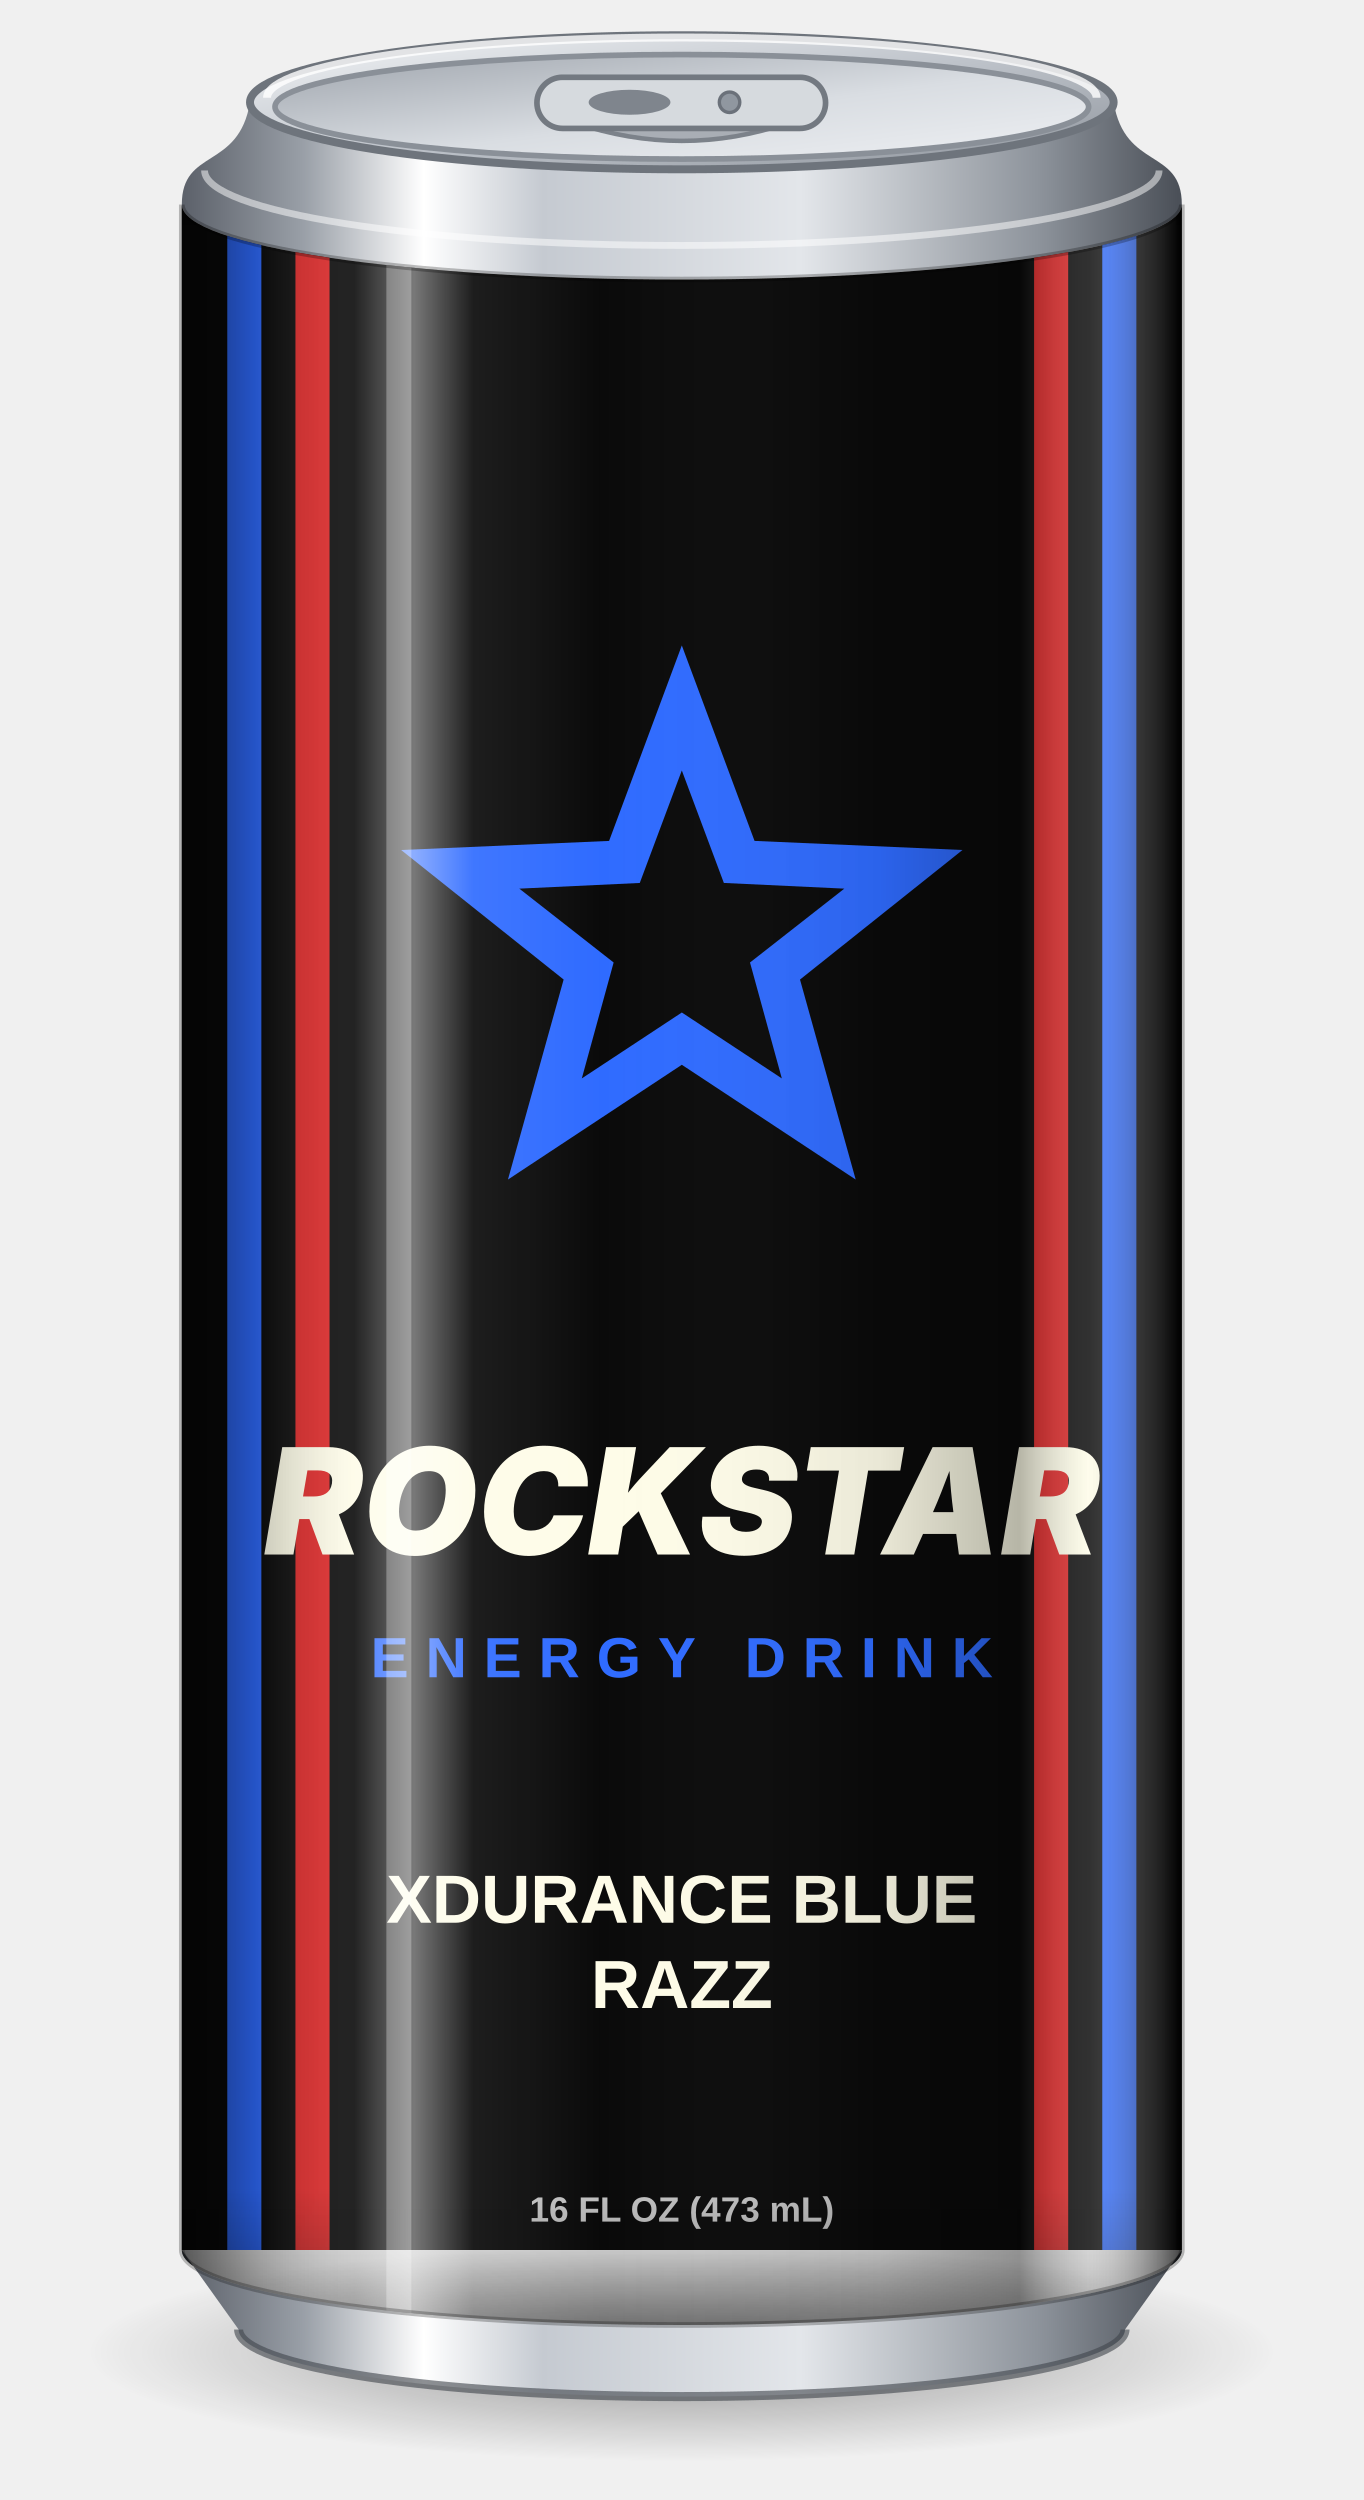
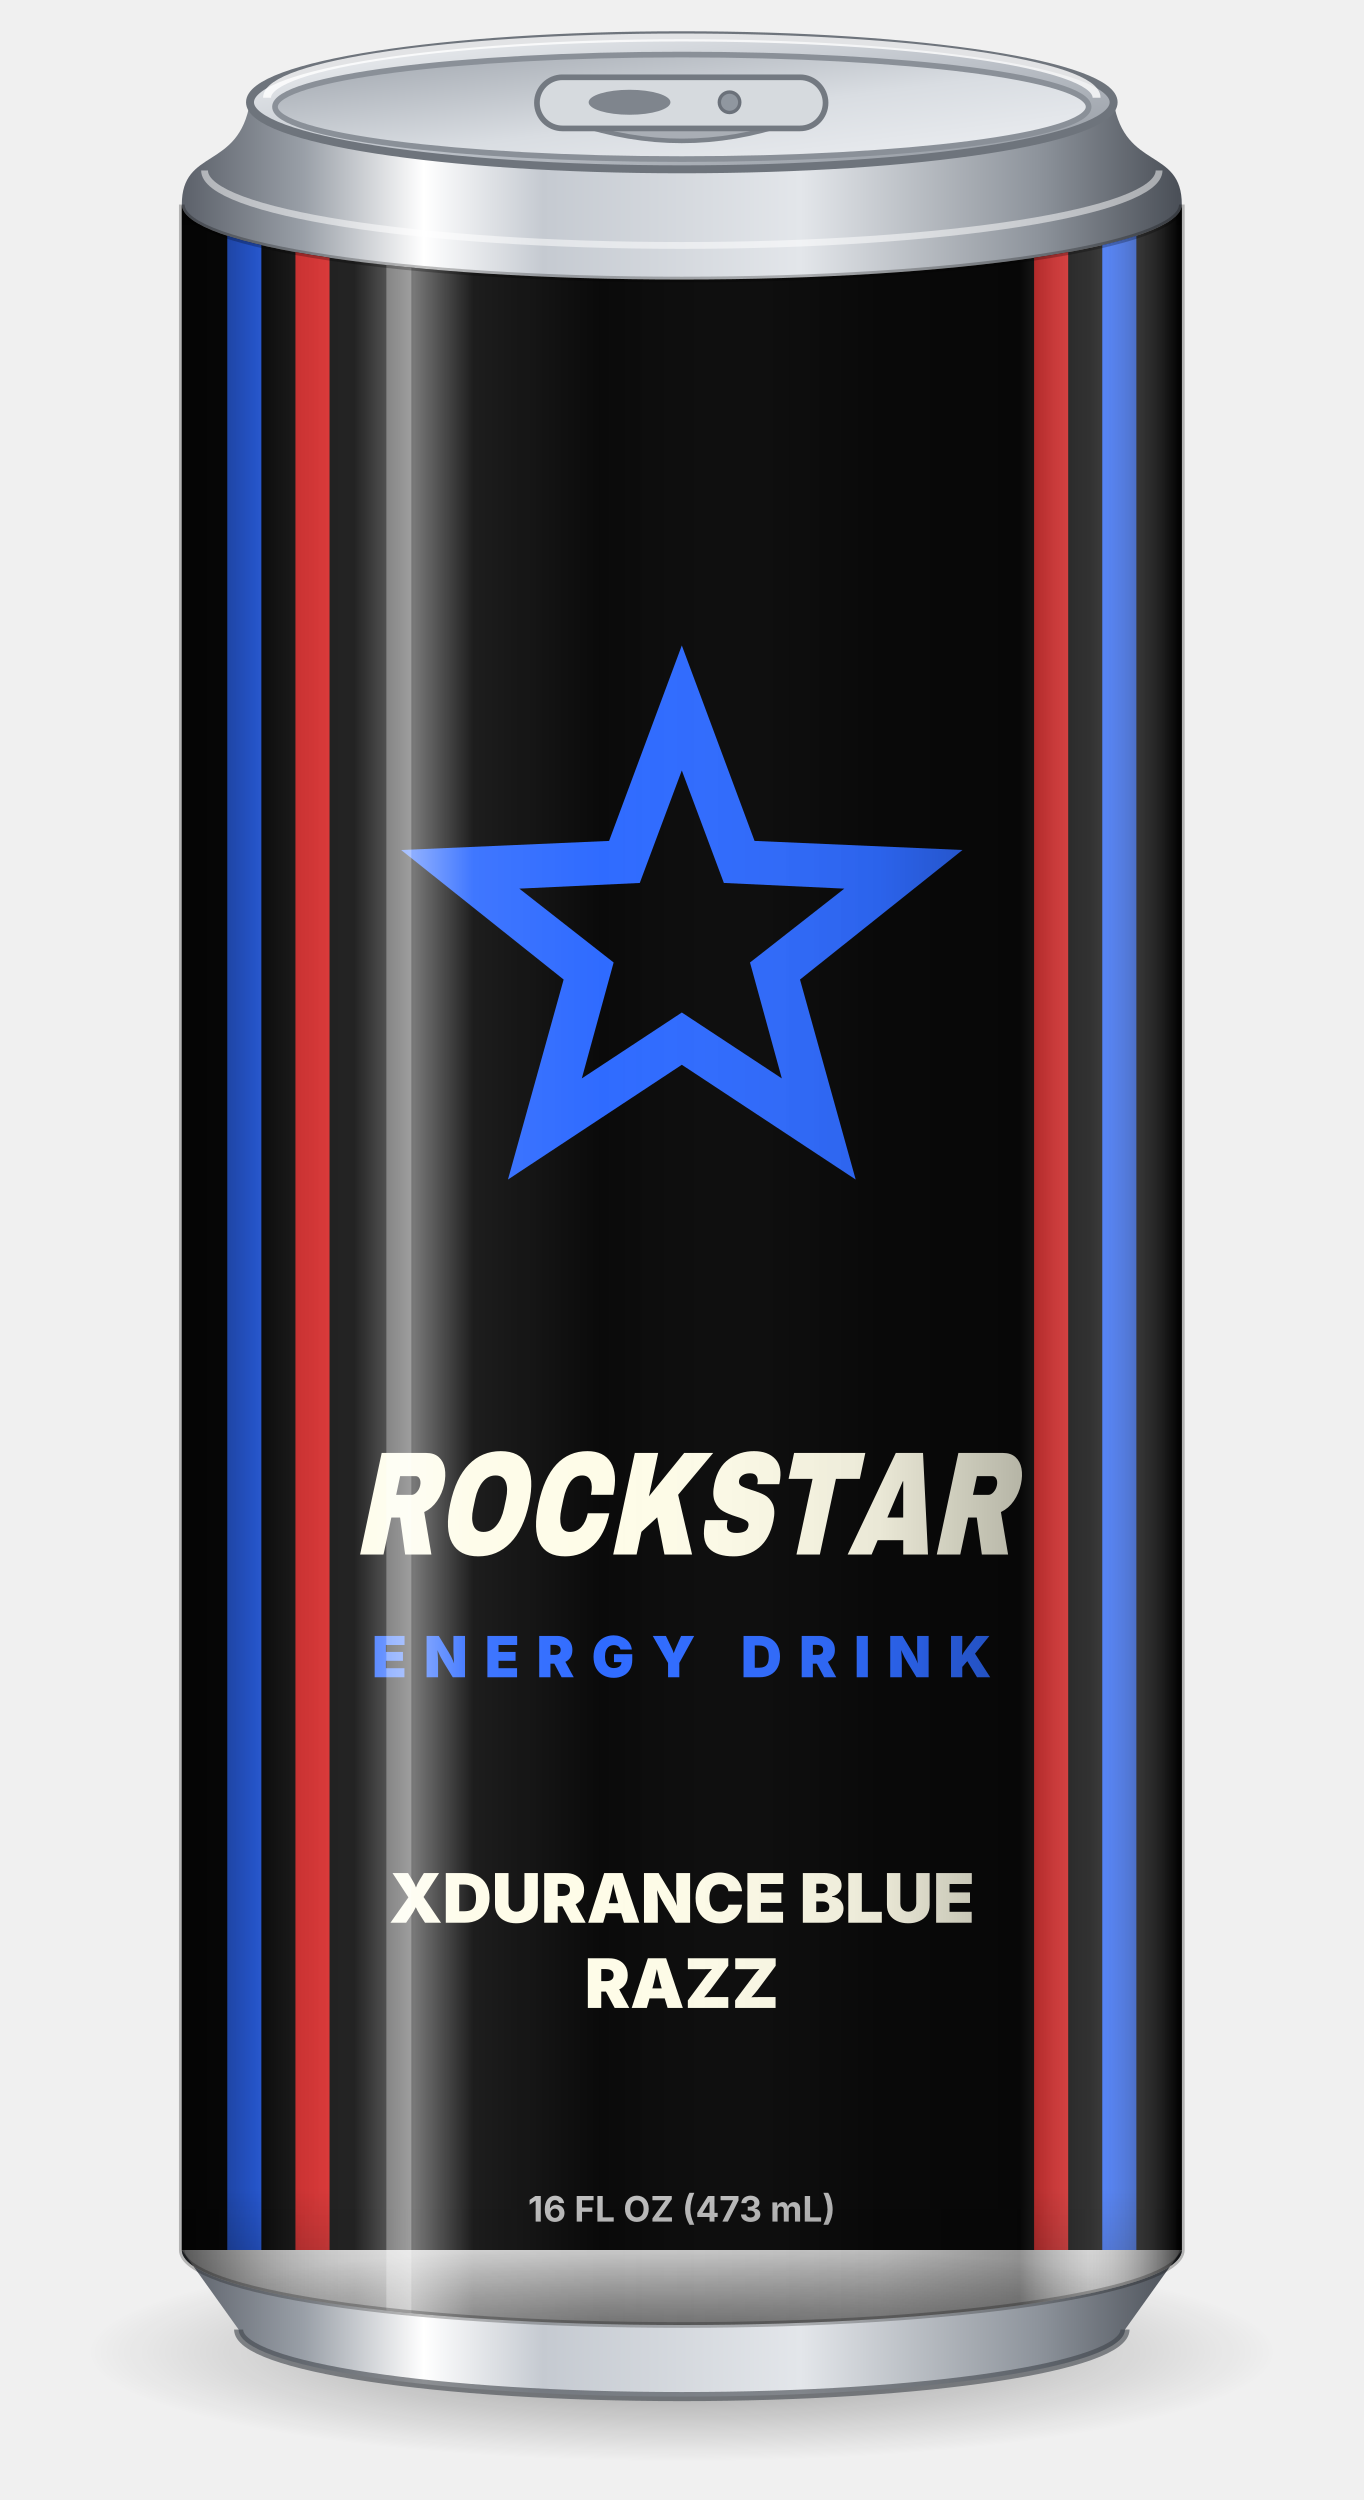
<svg xmlns="http://www.w3.org/2000/svg" viewBox="0 0 120 220" width="120" height="220" role="img" aria-label="Rockstar Xdurance Blue Razz can, Second Wind art">
  <defs>
    <linearGradient id="shade-rockstar-xdurance-blue-razz" x1="0" x2="1">
      <stop offset="0" stop-color="#000" stop-opacity="0.55" />
      <stop offset="0.07" stop-color="#000" stop-opacity="0.22" />
      <stop offset="0.17" stop-color="#fff" stop-opacity="0.10" />
      <stop offset="0.23" stop-color="#fff" stop-opacity="0.45" />
      <stop offset="0.29" stop-color="#fff" stop-opacity="0.08" />
      <stop offset="0.42" stop-color="#fff" stop-opacity="0" />
      <stop offset="0.70" stop-color="#000" stop-opacity="0.08" />
      <stop offset="0.84" stop-color="#000" stop-opacity="0.28" />
      <stop offset="0.91" stop-color="#fff" stop-opacity="0.16" />
      <stop offset="1" stop-color="#000" stop-opacity="0.62" />
    </linearGradient>
    <linearGradient id="vshade-rockstar-xdurance-blue-razz" x1="0" y1="0" x2="0" y2="1">
      <stop offset="0" stop-color="#000" stop-opacity="0.28" />
      <stop offset="0.05" stop-color="#000" stop-opacity="0" />
      <stop offset="0.94" stop-color="#000" stop-opacity="0" />
      <stop offset="1" stop-color="#000" stop-opacity="0.32" />
    </linearGradient>
    <linearGradient id="metal-rockstar-xdurance-blue-razz" x1="0" x2="1">
      <stop offset="0" stop-color="#5d626b" />
      <stop offset="0.12" stop-color="#9aa0a8" />
      <stop offset="0.24" stop-color="#ffffff" />
      <stop offset="0.36" stop-color="#c5cad1" />
      <stop offset="0.62" stop-color="#e3e6ea" />
      <stop offset="0.86" stop-color="#8d939b" />
      <stop offset="1" stop-color="#4b5058" />
    </linearGradient>
    <linearGradient id="lid-rockstar-xdurance-blue-razz" x1="0" y1="0" x2="1" y2="1">
      <stop offset="0" stop-color="#f4f6f8" />
      <stop offset="0.5" stop-color="#bfc4cb" />
      <stop offset="1" stop-color="#8e949c" />
    </linearGradient>
    <linearGradient id="well-rockstar-xdurance-blue-razz" x1="0" y1="0" x2="1" y2="1">
      <stop offset="0" stop-color="#9ea4ac" />
      <stop offset="0.55" stop-color="#d9dde2" />
      <stop offset="1" stop-color="#eef0f3" />
    </linearGradient>
    <radialGradient id="floor-rockstar-xdurance-blue-razz">
      <stop offset="0" stop-color="#000" stop-opacity="0.4" />
      <stop offset="1" stop-color="#000" stop-opacity="0" />
    </radialGradient>
    <clipPath id="body-rockstar-xdurance-blue-razz">
      <path d="M16 18 A44.0 6.6 0 0 0 104 18 L104 198 A44.0 6.6 0 0 1 16 198 Z" />
    </clipPath>
  </defs>
  <ellipse cx="60.0" cy="207" rx="52.0" ry="9.6" fill="url(#floor-rockstar-xdurance-blue-razz)" />
  <path d="M16 198 A44.0 6.6 0 0 0 104 198 L99 205 A39.0 5.9 0 0 1 21 205 Z" fill="url(#metal-rockstar-xdurance-blue-razz)" />
  <path d="M21 205 A39.0 5.9 0 0 0 99 205" stroke="#3f444b" stroke-width="0.8" fill="none" opacity="0.6" />
  <path d="M16 18 C16 13,21 15,22 9 L98 9 C99 15,104 13,104 18 A44.0 6.6 0 0 1 16 18 Z" fill="url(#metal-rockstar-xdurance-blue-razz)" />
  <path d="M18 15 A42.0 6.6 0 0 0 102 15" stroke="#fff" stroke-width="0.6" fill="none" opacity="0.5" />
  <g clip-path="url(#body-rockstar-xdurance-blue-razz)">
    <rect x="16" y="18" width="88" height="180" fill="#0a0a0a" />
    <rect x="20" y="18" width="3" height="180" fill="#2f6bff" />
    <rect x="97" y="18" width="3" height="180" fill="#2f6bff" />
    <rect x="26" y="18" width="3" height="180" fill="#dc2626" />
    <rect x="91" y="18" width="3" height="180" fill="#dc2626" />
    <polygon points="60.0,56.8 66.4,74.0 84.7,74.8 70.4,86.2 75.3,103.8 60.0,93.7 44.7,103.8 49.6,86.2 35.3,74.8 53.6,74.0" fill="#2f6bff" />
    <polygon points="60.0,67.8 63.7,77.7 74.3,78.2 66.0,84.7 68.8,94.9 60.0,89.1 51.2,94.9 54.0,84.7 45.7,78.2 56.3,77.7" fill="#0a0a0a" />
-     <text x="60.0" y="136.8" font-family="'Arial Black','Inter Black','Helvetica Neue',Arial,sans-serif" font-size="13" font-weight="900" text-anchor="middle" fill="#fefce8" textLength="58.0" lengthAdjust="spacingAndGlyphs" font-style="italic">ROCKSTAR</text>
-     <text x="60.0" y="147.6" font-family="'Helvetica Neue',Arial,Inter,sans-serif" font-size="5" font-weight="900" text-anchor="middle" fill="#2f6bff" letter-spacing="1.5">ENERGY DRINK</text>
-     <text x="60.0" y="169.2" font-family="'Helvetica Neue',Arial,Inter,sans-serif" font-size="6" font-weight="900" text-anchor="middle" fill="#fefce8">XDURANCE BLUE</text>
-     <text x="60.0" y="176.7" font-family="'Helvetica Neue',Arial,Inter,sans-serif" font-size="6" font-weight="900" text-anchor="middle" fill="#fefce8">RAZZ</text>
-     <text x="60.0" y="195.5" font-family="'Helvetica Neue',Arial,Inter,sans-serif" font-size="3.1" font-weight="700" text-anchor="middle" fill="#ffffff" opacity="0.75">16 FL OZ (473 mL)</text>
+     <path transform="translate(31.00 136.80) skewX(-12) scale(0.7171 1)" d="M7.72 -3.74 9.71 0H6.49L4.9 -3.26H3.83V0H0.96V-8.94H6.43Q7.4 -8.94 8.08 -8.57Q8.76 -8.2 9.11 -7.57Q9.45 -6.94 9.45 -6.2Q9.45 -5.38 9.01 -4.72Q8.57 -4.06 7.72 -3.74ZM5.72 -6.9H3.83V-5.25H5.72Q6.06 -5.25 6.29 -5.49Q6.53 -5.73 6.53 -6.08Q6.53 -6.43 6.29 -6.67Q6.06 -6.9 5.72 -6.9ZM20.36 -4.47Q20.36 -2.21 19.1 -1.03Q17.84 0.16 15.52 0.16Q13.21 0.16 11.95 -1.02Q10.7 -2.2 10.7 -4.47Q10.7 -6.75 11.95 -7.92Q13.21 -9.1 15.52 -9.1Q17.84 -9.1 19.1 -7.92Q20.36 -6.73 20.36 -4.47ZM13.64 -4.89V-4.06Q13.64 -3.11 14.12 -2.55Q14.6 -1.99 15.52 -1.99Q16.45 -1.99 16.93 -2.55Q17.42 -3.11 17.42 -4.06V-4.89Q17.42 -5.84 16.93 -6.4Q16.45 -6.96 15.52 -6.96Q14.6 -6.96 14.12 -6.4Q13.64 -5.84 13.64 -4.89ZM30.47 -5.26H27.73Q27.73 -6.04 27.32 -6.5Q26.91 -6.96 26.16 -6.96Q25.28 -6.96 24.88 -6.41Q24.47 -5.86 24.47 -4.89V-4.06Q24.47 -3.09 24.88 -2.54Q25.28 -1.99 26.13 -1.99Q26.96 -1.99 27.39 -2.42Q27.82 -2.85 27.82 -3.63H30.47Q30.47 -1.79 29.35 -0.82Q28.22 0.16 26.17 0.16Q23.88 0.16 22.7 -1.01Q21.53 -2.18 21.53 -4.47Q21.53 -6.76 22.7 -7.93Q23.88 -9.1 26.17 -9.1Q28.16 -9.1 29.31 -8.11Q30.47 -7.11 30.47 -5.26ZM38.08 -8.94H41.64L38.43 -5.26L41.7 0H38.31L36.45 -3.28L34.89 -2V0H32.02V-8.94H34.89V-5.12ZM50.56 -6.34V-6.19H47.87V-6.24Q47.87 -6.63 47.58 -6.89Q47.29 -7.15 46.71 -7.15Q46.14 -7.15 45.83 -6.98Q45.53 -6.81 45.53 -6.56Q45.53 -6.21 45.94 -6.04Q46.36 -5.88 47.28 -5.69Q48.36 -5.47 49.06 -5.23Q49.75 -4.99 50.27 -4.45Q50.79 -3.9 50.8 -2.96Q50.8 -1.38 49.73 -0.61Q48.66 0.16 46.86 0.16Q44.77 0.16 43.61 -0.55Q42.44 -1.25 42.44 -3.03H45.16Q45.16 -2.35 45.51 -2.13Q45.86 -1.9 46.6 -1.9Q47.15 -1.9 47.51 -2.02Q47.87 -2.13 47.87 -2.5Q47.87 -2.82 47.47 -2.98Q47.07 -3.15 46.18 -3.33Q45.08 -3.56 44.37 -3.82Q43.65 -4.07 43.12 -4.65Q42.59 -5.24 42.59 -6.24Q42.59 -7.71 43.73 -8.4Q44.86 -9.1 46.6 -9.1Q48.32 -9.1 49.43 -8.4Q50.53 -7.71 50.56 -6.34ZM57.38 -6.66V0H54.51V-6.66H51.57V-8.94H60.31V-6.66ZM67.61 0 67.24 -1.26H64.1L63.73 0H60.79L64.05 -8.94H67.39L70.65 0ZM64.7 -3.26H66.64L65.7 -6.45H65.65ZM78.49 -3.74 80.48 0H77.26L75.67 -3.26H74.61V0H71.73V-8.94H77.21Q78.17 -8.94 78.85 -8.57Q79.53 -8.2 79.88 -7.57Q80.22 -6.94 80.22 -6.2Q80.22 -5.38 79.78 -4.72Q79.34 -4.06 78.49 -3.74ZM76.49 -6.9H74.61V-5.25H76.49Q76.83 -5.25 77.06 -5.49Q77.3 -5.73 77.3 -6.08Q77.3 -6.43 77.06 -6.67Q76.83 -6.9 76.49 -6.9Z" fill="#fefce8" />
+     <path transform="translate(32.74 147.60) scale(1 1)" d="M0.23 0V-3.64H2.86V-2.84H1.22V-2.23H2.72V-1.45H1.22V-0.8H2.85V0ZM4.8 0V-3.64H5.87L6.74 -2.21Q6.85 -2.02 6.95 -1.84Q7.05 -1.65 7.14 -1.43Q7.23 -1.21 7.33 -0.91H7.24Q7.23 -1.11 7.21 -1.37Q7.19 -1.63 7.18 -1.88Q7.16 -2.13 7.16 -2.3V-3.64H8.18V0H7.1L6.29 -1.33Q6.16 -1.56 6.05 -1.75Q5.95 -1.95 5.85 -2.17Q5.76 -2.39 5.63 -2.68H5.74Q5.76 -2.42 5.77 -2.17Q5.79 -1.91 5.8 -1.69Q5.81 -1.48 5.81 -1.33V0ZM10.15 0V-3.64H12.77V-2.84H11.13V-2.23H12.63V-1.45H11.13V-0.8H12.76V0ZM14.71 0V-3.64H16.28Q16.68 -3.64 16.99 -3.49Q17.29 -3.34 17.46 -3.07Q17.63 -2.79 17.63 -2.4Q17.63 -2.01 17.46 -1.74Q17.28 -1.47 16.97 -1.34Q16.66 -1.2 16.24 -1.2H15.31V-1.97H16.04Q16.22 -1.97 16.34 -2.01Q16.47 -2.06 16.53 -2.15Q16.6 -2.25 16.6 -2.4Q16.6 -2.56 16.53 -2.66Q16.47 -2.75 16.34 -2.8Q16.22 -2.85 16.04 -2.85H15.7V0ZM16.68 0 15.79 -1.67H16.84L17.75 0ZM21.27 0.05Q20.74 0.05 20.34 -0.18Q19.94 -0.4 19.71 -0.82Q19.49 -1.24 19.49 -1.81Q19.49 -2.41 19.73 -2.83Q19.97 -3.25 20.37 -3.47Q20.77 -3.69 21.26 -3.69Q21.59 -3.69 21.86 -3.59Q22.14 -3.5 22.35 -3.33Q22.57 -3.17 22.7 -2.94Q22.83 -2.71 22.86 -2.44H21.86Q21.84 -2.53 21.79 -2.6Q21.74 -2.68 21.67 -2.73Q21.59 -2.78 21.5 -2.8Q21.4 -2.83 21.28 -2.83Q21.04 -2.83 20.86 -2.71Q20.69 -2.59 20.59 -2.37Q20.5 -2.14 20.5 -1.83Q20.5 -1.51 20.59 -1.28Q20.68 -1.05 20.85 -0.93Q21.02 -0.81 21.28 -0.81Q21.5 -0.81 21.65 -0.88Q21.8 -0.94 21.88 -1.06Q21.95 -1.18 21.95 -1.35L22.12 -1.33H21.29V-2.03H22.9V-1.53Q22.9 -1.03 22.69 -0.68Q22.48 -0.32 22.11 -0.14Q21.74 0.05 21.27 0.05ZM26.05 0V-1.26L24.7 -3.64H25.86L26.38 -2.54Q26.46 -2.39 26.51 -2.23Q26.57 -2.08 26.63 -1.88H26.48Q26.54 -2.08 26.59 -2.23Q26.64 -2.39 26.71 -2.54L27.2 -3.64H28.35L27.04 -1.26V0ZM34.1 0H33.1V-0.84H34.06Q34.33 -0.84 34.52 -0.93Q34.71 -1.01 34.81 -1.22Q34.91 -1.44 34.91 -1.82Q34.91 -2.2 34.81 -2.41Q34.71 -2.62 34.51 -2.71Q34.31 -2.8 34.03 -2.8H33.09V-3.64H34.08Q34.64 -3.64 35.05 -3.42Q35.46 -3.2 35.68 -2.79Q35.9 -2.39 35.9 -1.82Q35.9 -1.25 35.68 -0.84Q35.46 -0.43 35.06 -0.22Q34.65 0 34.1 0ZM33.68 -3.64V0H32.69V-3.64ZM37.81 0V-3.64H39.38Q39.78 -3.64 40.08 -3.49Q40.39 -3.34 40.56 -3.07Q40.73 -2.79 40.73 -2.4Q40.73 -2.01 40.55 -1.74Q40.38 -1.47 40.07 -1.34Q39.76 -1.2 39.34 -1.2H38.4V-1.97H39.14Q39.32 -1.97 39.44 -2.01Q39.57 -2.06 39.63 -2.15Q39.7 -2.25 39.7 -2.4Q39.7 -2.56 39.63 -2.66Q39.57 -2.75 39.44 -2.8Q39.32 -2.85 39.14 -2.85H38.79V0ZM39.78 0 38.89 -1.67H39.94L40.85 0ZM43.63 -3.64V0H42.65V-3.64ZM45.6 0V-3.64H46.68L47.54 -2.21Q47.66 -2.02 47.75 -1.84Q47.85 -1.65 47.94 -1.43Q48.03 -1.21 48.13 -0.91H48.04Q48.03 -1.11 48.01 -1.37Q48 -1.63 47.98 -1.88Q47.97 -2.13 47.97 -2.3V-3.64H48.98V0H47.91L47.1 -1.33Q46.96 -1.56 46.86 -1.75Q46.76 -1.95 46.66 -2.17Q46.56 -2.39 46.44 -2.68H46.54Q46.56 -2.42 46.58 -2.17Q46.6 -1.91 46.61 -1.69Q46.62 -1.48 46.62 -1.33V0ZM51.7 -0.64V-1.47Q51.8 -1.7 51.9 -1.89Q51.99 -2.07 52.12 -2.26Q52.25 -2.45 52.44 -2.7L53.16 -3.64H54.33L52.81 -1.77L52.72 -1.8ZM50.95 0V-3.64H51.94V-2.86L51.92 -1.81L51.94 -1.33V0ZM53.24 0 52.36 -1.46 52.99 -2.19 54.4 0Z" fill="#2f6bff" />
+     <path transform="translate(34.23 169.20) scale(1 1)" d="M0.13 0 2.02 -2.67V-1.76L0.31 -4.37H1.68L2.03 -3.8Q2.16 -3.59 2.25 -3.4Q2.33 -3.21 2.4 -3.04Q2.47 -2.87 2.55 -2.73H2.19Q2.28 -2.87 2.35 -3.04Q2.42 -3.21 2.5 -3.4Q2.59 -3.59 2.72 -3.8L3.07 -4.37H4.41L2.76 -1.83V-2.68L4.58 0H3.17L2.69 -0.75Q2.58 -0.94 2.51 -1.06Q2.44 -1.19 2.4 -1.29Q2.35 -1.4 2.28 -1.51H2.43Q2.37 -1.4 2.32 -1.29Q2.27 -1.19 2.2 -1.06Q2.14 -0.93 2.01 -0.75L1.51 0ZM6.68 0H5.48V-1.01H6.63Q6.96 -1.01 7.19 -1.11Q7.42 -1.21 7.54 -1.47Q7.66 -1.73 7.66 -2.18Q7.66 -2.64 7.54 -2.89Q7.41 -3.15 7.18 -3.25Q6.94 -3.36 6.6 -3.36H5.47V-4.37H6.66Q7.34 -4.37 7.83 -4.1Q8.31 -3.84 8.58 -3.35Q8.85 -2.86 8.85 -2.18Q8.85 -1.5 8.58 -1.01Q8.32 -0.52 7.83 -0.26Q7.34 0 6.68 0ZM6.18 -4.37V0H5V-4.37ZM11.21 0.05Q10.65 0.05 10.23 -0.15Q9.81 -0.34 9.57 -0.71Q9.33 -1.07 9.33 -1.57V-4.37H10.52V-1.67Q10.52 -1.46 10.61 -1.31Q10.7 -1.15 10.86 -1.06Q11.01 -0.97 11.21 -0.97Q11.42 -0.97 11.58 -1.06Q11.74 -1.15 11.83 -1.31Q11.92 -1.46 11.92 -1.67V-4.37H13.1V-1.57Q13.1 -1.07 12.86 -0.71Q12.63 -0.34 12.2 -0.15Q11.78 0.05 11.21 0.05ZM13.66 0V-4.37H15.54Q16.03 -4.37 16.4 -4.19Q16.76 -4.01 16.96 -3.68Q17.17 -3.35 17.17 -2.88Q17.17 -2.41 16.96 -2.09Q16.75 -1.77 16.38 -1.61Q16 -1.44 15.5 -1.44H14.38V-2.36H15.26Q15.47 -2.36 15.62 -2.41Q15.77 -2.47 15.85 -2.58Q15.93 -2.7 15.93 -2.88Q15.93 -3.07 15.85 -3.19Q15.77 -3.3 15.62 -3.36Q15.47 -3.42 15.26 -3.42H14.85V0ZM16.03 0 14.96 -2H16.22L17.31 0ZM17.53 0 18.94 -4.37H20.56L22.03 0H20.68L20.18 -1.69Q20.01 -2.24 19.87 -2.84Q19.73 -3.43 19.6 -4.02H19.87Q19.74 -3.43 19.62 -2.84Q19.49 -2.24 19.33 -1.69L18.85 0ZM18.57 -0.84V-1.72H20.98V-0.84ZM22.44 0V-4.37H23.73L24.77 -2.65Q24.91 -2.43 25.02 -2.21Q25.14 -1.98 25.25 -1.72Q25.36 -1.45 25.47 -1.09H25.37Q25.36 -1.33 25.33 -1.64Q25.31 -1.95 25.29 -2.25Q25.28 -2.56 25.28 -2.77V-4.37H26.5V0H25.21L24.24 -1.59Q24.07 -1.87 23.95 -2.1Q23.82 -2.34 23.71 -2.6Q23.59 -2.87 23.44 -3.21H23.57Q23.59 -2.9 23.61 -2.6Q23.63 -2.29 23.65 -2.03Q23.66 -1.77 23.66 -1.59V0ZM29.09 0.06Q28.49 0.06 28.01 -0.2Q27.54 -0.46 27.26 -0.96Q26.98 -1.46 26.98 -2.18Q26.98 -2.91 27.26 -3.41Q27.54 -3.91 28.02 -4.17Q28.5 -4.42 29.09 -4.42Q29.49 -4.42 29.84 -4.31Q30.18 -4.2 30.44 -3.99Q30.7 -3.78 30.86 -3.47Q31.03 -3.17 31.07 -2.77H29.87Q29.85 -2.91 29.79 -3.03Q29.73 -3.14 29.64 -3.22Q29.55 -3.3 29.42 -3.35Q29.29 -3.39 29.12 -3.39Q28.83 -3.39 28.62 -3.25Q28.41 -3.1 28.31 -2.83Q28.2 -2.56 28.2 -2.18Q28.2 -1.78 28.31 -1.51Q28.42 -1.24 28.62 -1.11Q28.83 -0.97 29.12 -0.97Q29.28 -0.97 29.41 -1.02Q29.54 -1.06 29.63 -1.14Q29.73 -1.22 29.79 -1.34Q29.85 -1.45 29.87 -1.59H31.07Q31.05 -1.32 30.92 -1.03Q30.79 -0.74 30.54 -0.49Q30.29 -0.24 29.93 -0.09Q29.57 0.06 29.09 0.06ZM31.54 0V-4.37H34.69V-3.41H32.73V-2.67H34.53V-1.74H32.73V-0.96H34.68V0ZM36.42 0V-4.37H38.31Q38.81 -4.37 39.15 -4.23Q39.49 -4.1 39.66 -3.85Q39.83 -3.61 39.83 -3.28Q39.83 -3.04 39.73 -2.84Q39.62 -2.64 39.43 -2.5Q39.24 -2.37 38.99 -2.32V-2.27Q39.27 -2.26 39.5 -2.13Q39.73 -2 39.87 -1.77Q40 -1.54 40 -1.24Q40 -0.88 39.82 -0.6Q39.63 -0.32 39.29 -0.16Q38.95 0 38.47 0ZM37.6 -0.94H38.16Q38.45 -0.94 38.6 -1.06Q38.75 -1.17 38.75 -1.39Q38.75 -1.54 38.68 -1.65Q38.61 -1.76 38.48 -1.81Q38.35 -1.87 38.17 -1.87H37.6ZM37.6 -2.6H38.09Q38.24 -2.6 38.36 -2.65Q38.48 -2.7 38.55 -2.79Q38.61 -2.88 38.61 -3.02Q38.61 -3.22 38.47 -3.33Q38.32 -3.43 38.1 -3.43H37.6ZM40.42 0V-4.37H41.61V-0.96H43.37V0ZM45.7 0.05Q45.13 0.05 44.71 -0.15Q44.29 -0.34 44.05 -0.71Q43.82 -1.07 43.82 -1.57V-4.37H45V-1.67Q45 -1.46 45.09 -1.31Q45.18 -1.15 45.34 -1.06Q45.5 -0.97 45.7 -0.97Q45.9 -0.97 46.06 -1.06Q46.22 -1.15 46.31 -1.31Q46.4 -1.46 46.4 -1.67V-4.37H47.58V-1.57Q47.58 -1.07 47.35 -0.71Q47.11 -0.34 46.68 -0.15Q46.26 0.05 45.7 0.05ZM48.15 0V-4.37H51.29V-3.41H49.33V-2.67H51.13V-1.74H49.33V-0.96H51.28V0Z" fill="#fefce8" />
+     <path transform="translate(51.45 176.70) scale(1 1)" d="M0.28 0V-4.37H2.16Q2.65 -4.37 3.01 -4.19Q3.38 -4.01 3.58 -3.68Q3.79 -3.35 3.79 -2.88Q3.79 -2.41 3.58 -2.09Q3.37 -1.77 2.99 -1.61Q2.62 -1.44 2.12 -1.44H1V-2.36H1.88Q2.09 -2.36 2.24 -2.41Q2.39 -2.47 2.47 -2.58Q2.55 -2.7 2.55 -2.88Q2.55 -3.07 2.47 -3.19Q2.39 -3.3 2.24 -3.36Q2.09 -3.42 1.88 -3.42H1.46V0ZM2.64 0 1.58 -2H2.84L3.93 0ZM4.14 0 5.56 -4.37H7.17L8.64 0H7.3L6.79 -1.69Q6.63 -2.24 6.49 -2.84Q6.34 -3.43 6.21 -4.02H6.48Q6.36 -3.43 6.23 -2.84Q6.11 -2.24 5.95 -1.69L5.47 0ZM5.19 -0.84V-1.72H7.59V-0.84ZM9.08 0V-0.66L10.69 -2.82Q10.88 -3.07 11.12 -3.33Q11.36 -3.58 11.6 -3.84L11.67 -3.46Q11.36 -3.42 11.04 -3.42Q10.73 -3.41 10.42 -3.41H9.08V-4.37H12.64V-3.71L11.06 -1.59Q10.86 -1.33 10.62 -1.06Q10.37 -0.79 10.12 -0.53L10.05 -0.91Q10.39 -0.94 10.73 -0.95Q11.07 -0.96 11.4 -0.96H12.64V0ZM13.24 0V-0.66L14.86 -2.82Q15.05 -3.07 15.29 -3.33Q15.52 -3.58 15.76 -3.84L15.84 -3.46Q15.52 -3.42 15.21 -3.42Q14.9 -3.41 14.58 -3.41H13.25V-4.37H16.81V-3.71L15.23 -1.59Q15.03 -1.33 14.78 -1.06Q14.54 -0.79 14.29 -0.53L14.21 -0.91Q14.55 -0.94 14.89 -0.95Q15.23 -0.96 15.57 -0.96H16.8V0Z" fill="#fefce8" />
+     <text x="60.0" y="195.5" font-family="inter" font-size="3.1" font-weight="700" text-anchor="middle" fill="#ffffff" opacity="0.75">16 FL OZ (473 mL)</text>
    <rect x="16" y="11.4" width="88" height="193.2" fill="url(#vshade-rockstar-xdurance-blue-razz)" />
    <rect x="16" y="11.4" width="88" height="193.2" fill="url(#shade-rockstar-xdurance-blue-razz)" />
    <rect x="34.0" y="11.4" width="2.2" height="193.2" fill="#fff" opacity="0.3" />
  </g>
  <path d="M16 18 A44.0 6.6 0 0 0 104 18 L104 198 A44.0 6.6 0 0 1 16 198 Z" fill="none" stroke="#000" stroke-opacity="0.25" stroke-width="0.5" />
  <ellipse cx="60.0" cy="9" rx="38.0" ry="5.9" fill="url(#lid-rockstar-xdurance-blue-razz)" stroke="#6e747c" stroke-width="0.7" />
  <ellipse cx="60.0" cy="9.4" rx="35.8" ry="4.6" fill="url(#well-rockstar-xdurance-blue-razz)" stroke="#8a9098" stroke-width="0.5" />
  <path d="M50.6 10.8 q9.4 3.2 18.8 0 l-2.5 -2.1 h-13.8 z" fill="#a9aeb5" stroke="#7c828a" stroke-width="0.4" />
  <path d="M49.5 6.8 h20.9 a2.2 2.2 0 0 1 0 4.5 h-20.9 a2.2 2.2 0 0 1 0 -4.5 z" fill="#d6dade" stroke="#737981" stroke-width="0.5" />
  <ellipse cx="55.4" cy="9" rx="3.6" ry="1.1" fill="#7f858d" />
  <circle cx="64.2" cy="9" r="0.9" fill="#9097a0" stroke="#6b717a" stroke-width="0.3" />
  <path d="M23.5 8.6 A36.5 5.3 0 0 1 96.5 8.6" stroke="#fff" stroke-width="0.7" fill="none" opacity="0.8" />
</svg>
